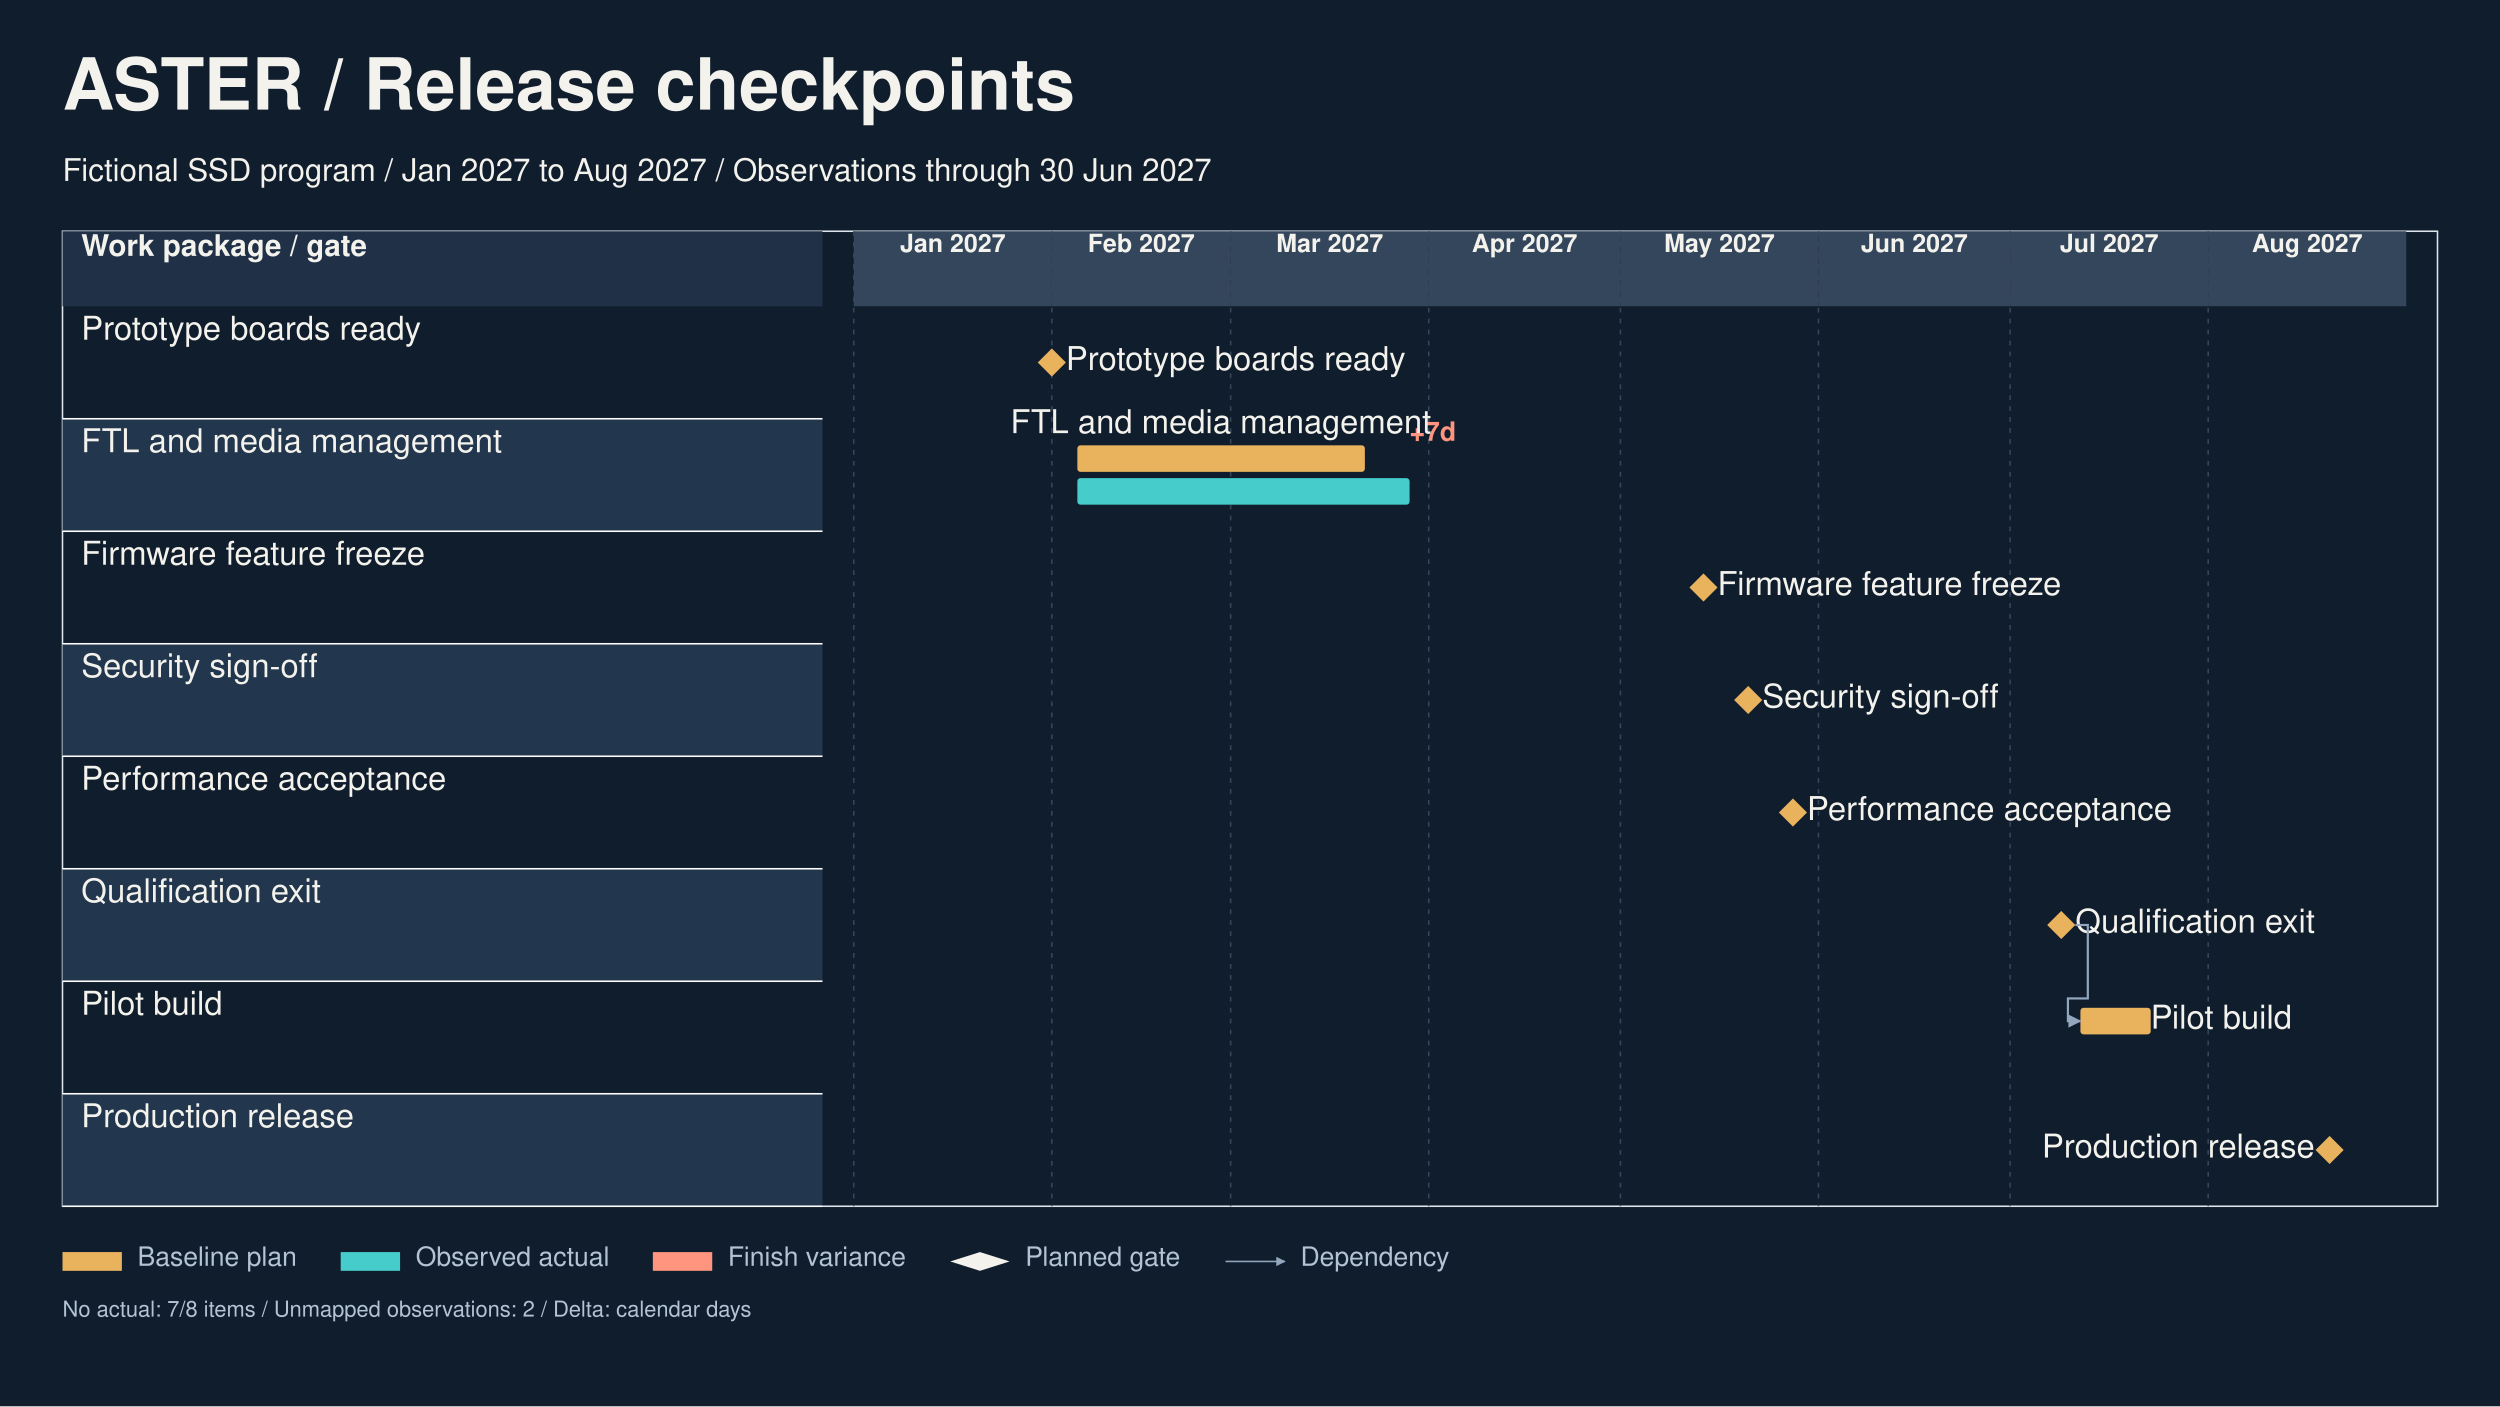
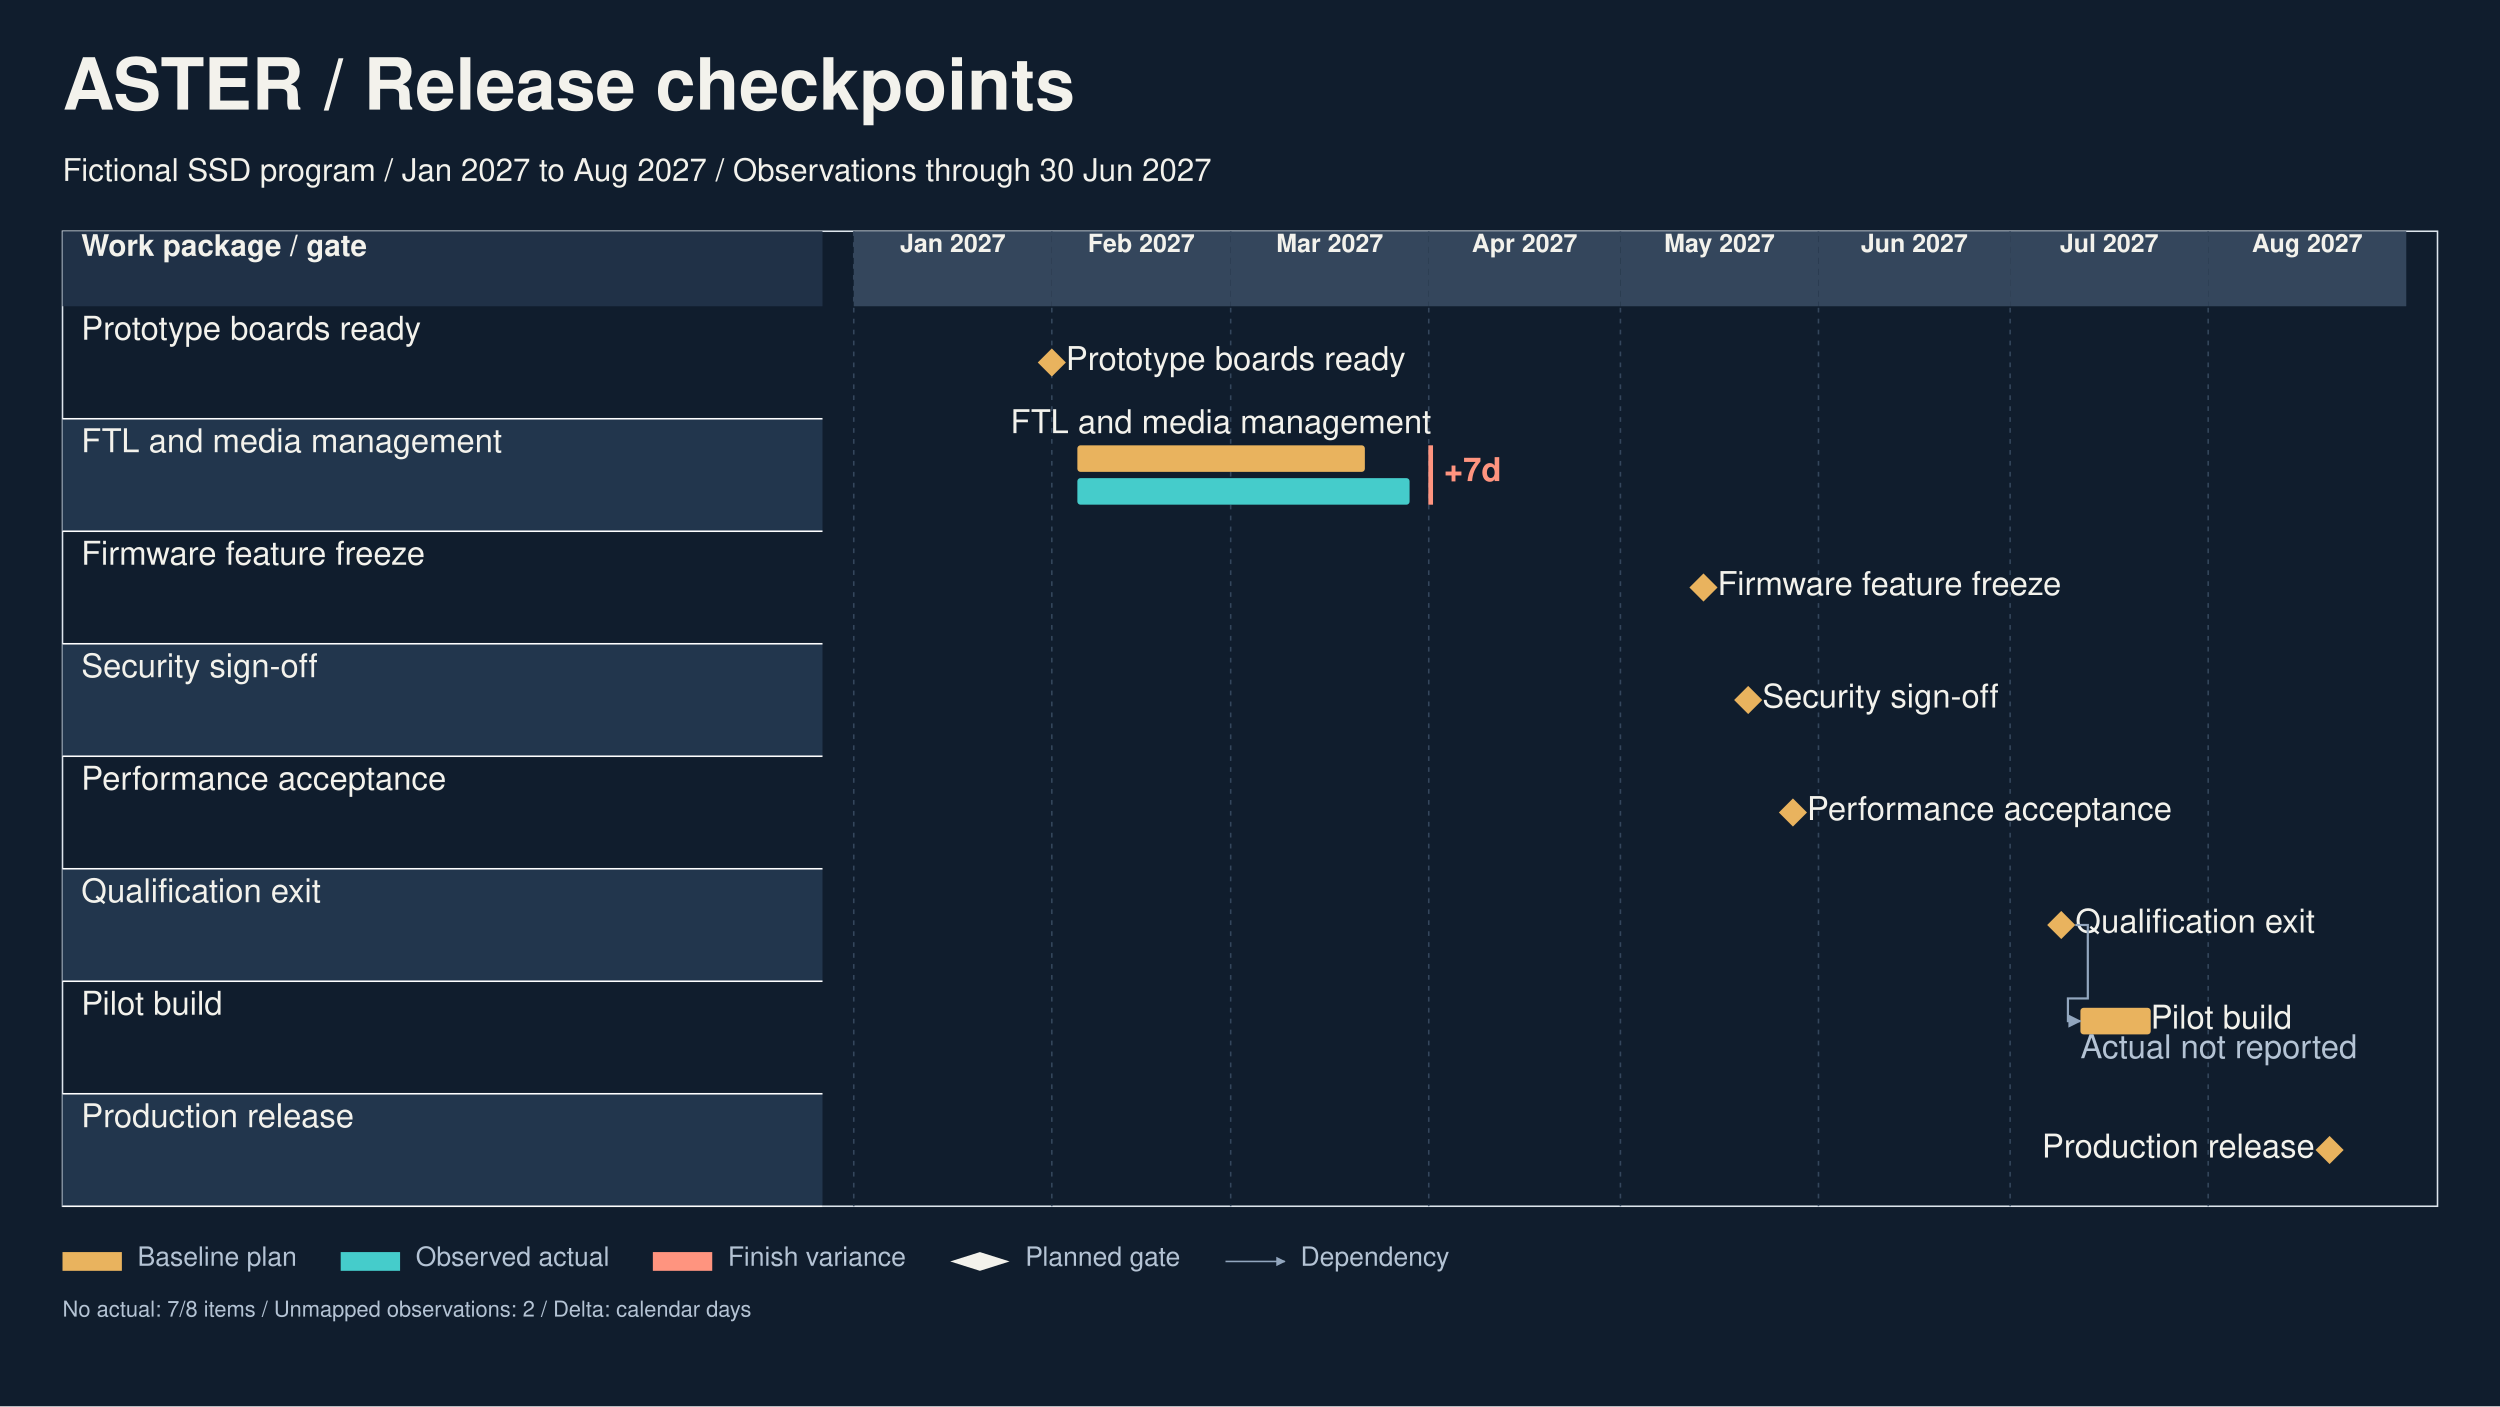
<svg xmlns="http://www.w3.org/2000/svg" width="1600" height="900" viewBox="0 0 1600 900" role="img" aria-labelledby="title desc">
  <defs>
    <marker id="dependency-arrow" markerWidth="6" markerHeight="6" refX="5.5" refY="3.0" orient="auto">
      <path d="M0 0L6 3.0L0 6Z" fill="#92A6BE" />
    </marker>
  </defs>
  <rect width="1600" height="900" fill="#101D2D" />
  <rect data-scene-id="table-timeline:table-frame:table::primitive" data-purpose="table-frame" data-source-ref="table" x="40" y="148" width="1520" height="624" fill="none" stroke="#DDE4EC" stroke-width="1" />
  <rect data-scene-id="table-timeline:table-header-band:table-header::primitive" data-purpose="table-header" data-source-ref="table-header" x="40" y="148" width="486.4" height="48" fill="#203147" stroke="none" />
  <rect data-scene-id="table-timeline:row-shade:ftl::primitive" data-purpose="row-shade" data-source-ref="ftl" x="40" y="268" width="486.4" height="72" fill="#22364D" stroke="none" />
  <rect data-scene-id="table-timeline:row-shade:security-exit::primitive" data-purpose="row-shade" data-source-ref="security-exit" x="40" y="412" width="486.4" height="72" fill="#22364D" stroke="none" />
  <rect data-scene-id="table-timeline:row-shade:qual-exit::primitive" data-purpose="row-shade" data-source-ref="qual-exit" x="40" y="556" width="486.4" height="72" fill="#22364D" stroke="none" />
  <rect data-scene-id="table-timeline:row-shade:release::primitive" data-purpose="row-shade" data-source-ref="release" x="40" y="700" width="486.4" height="72" fill="#22364D" stroke="none" />
  <path data-scene-id="table-timeline:table-row-rule:board::primitive" data-purpose="table-row" data-source-ref="board" d="M40 268L526.4 268" stroke="#FFFFFF" stroke-width="1" fill="none" />
  <path data-scene-id="table-timeline:table-row-rule:ftl::primitive" data-purpose="table-row" data-source-ref="ftl" d="M40 340L526.4 340" stroke="#FFFFFF" stroke-width="1" fill="none" />
  <path data-scene-id="table-timeline:table-row-rule:fw-freeze::primitive" data-purpose="table-row" data-source-ref="fw-freeze" d="M40 412L526.4 412" stroke="#FFFFFF" stroke-width="1" fill="none" />
  <path data-scene-id="table-timeline:table-row-rule:security-exit::primitive" data-purpose="table-row" data-source-ref="security-exit" d="M40 484L526.4 484" stroke="#FFFFFF" stroke-width="1" fill="none" />
  <path data-scene-id="table-timeline:table-row-rule:perf-exit::primitive" data-purpose="table-row" data-source-ref="perf-exit" d="M40 556L526.4 556" stroke="#FFFFFF" stroke-width="1" fill="none" />
  <path data-scene-id="table-timeline:table-row-rule:qual-exit::primitive" data-purpose="table-row" data-source-ref="qual-exit" d="M40 628L526.4 628" stroke="#FFFFFF" stroke-width="1" fill="none" />
  <path data-scene-id="table-timeline:table-row-rule:pilot::primitive" data-purpose="table-row" data-source-ref="pilot" d="M40 700L526.4 700" stroke="#FFFFFF" stroke-width="1" fill="none" />
  <path data-scene-id="table-timeline:table-row-rule:release::primitive" data-purpose="table-row" data-source-ref="release" d="M40 772L526.4 772" stroke="#FFFFFF" stroke-width="1" fill="none" />
  <rect data-scene-id="table-timeline:axis-band:axis:month:0:axis:primitive" data-purpose="axis-band" data-source-ref="axis:month:0" x="546.4" y="148" width="126.76" height="48" fill="#34465C" stroke="none" />
  <rect data-scene-id="table-timeline:axis-band:axis:month:1:axis:primitive" data-purpose="axis-band" data-source-ref="axis:month:1" x="673.16" y="148" width="114.49" height="48" fill="#34465C" stroke="none" />
  <rect data-scene-id="table-timeline:axis-band:axis:month:2:axis:primitive" data-purpose="axis-band" data-source-ref="axis:month:2" x="787.64" y="148" width="126.76" height="48" fill="#34465C" stroke="none" />
  <rect data-scene-id="table-timeline:axis-band:axis:month:3:axis:primitive" data-purpose="axis-band" data-source-ref="axis:month:3" x="914.4" y="148" width="122.67" height="48" fill="#34465C" stroke="none" />
  <rect data-scene-id="table-timeline:axis-band:axis:month:4:axis:primitive" data-purpose="axis-band" data-source-ref="axis:month:4" x="1037.07" y="148" width="126.76" height="48" fill="#34465C" stroke="none" />
  <rect data-scene-id="table-timeline:axis-band:axis:month:5:axis:primitive" data-purpose="axis-band" data-source-ref="axis:month:5" x="1163.82" y="148" width="122.67" height="48" fill="#34465C" stroke="none" />
  <rect data-scene-id="table-timeline:axis-band:axis:month:6:axis:primitive" data-purpose="axis-band" data-source-ref="axis:month:6" x="1286.49" y="148" width="126.76" height="48" fill="#34465C" stroke="none" />
  <rect data-scene-id="table-timeline:axis-band:axis:month:7:axis:primitive" data-purpose="axis-band" data-source-ref="axis:month:7" x="1413.24" y="148" width="126.76" height="48" fill="#34465C" stroke="none" />
  <path data-scene-id="table-timeline:tick:tick:month:0:axis:primitive" data-purpose="axis-major" data-source-ref="tick:month:0" d="M546.4 148L546.4 772" stroke="#34465C" stroke-width="1" stroke-dasharray="3 4" fill="none" />
  <path data-scene-id="table-timeline:tick:tick:month:1:axis:primitive" data-purpose="axis-major" data-source-ref="tick:month:1" d="M673.16 148L673.16 772" stroke="#34465C" stroke-width="1" stroke-dasharray="3 4" fill="none" />
  <path data-scene-id="table-timeline:tick:tick:month:2:axis:primitive" data-purpose="axis-major" data-source-ref="tick:month:2" d="M787.64 148L787.64 772" stroke="#34465C" stroke-width="1" stroke-dasharray="3 4" fill="none" />
  <path data-scene-id="table-timeline:tick:tick:month:3:axis:primitive" data-purpose="axis-major" data-source-ref="tick:month:3" d="M914.4 148L914.4 772" stroke="#34465C" stroke-width="1" stroke-dasharray="3 4" fill="none" />
  <path data-scene-id="table-timeline:tick:tick:month:4:axis:primitive" data-purpose="axis-major" data-source-ref="tick:month:4" d="M1037.07 148L1037.07 772" stroke="#34465C" stroke-width="1" stroke-dasharray="3 4" fill="none" />
  <path data-scene-id="table-timeline:tick:tick:month:5:axis:primitive" data-purpose="axis-major" data-source-ref="tick:month:5" d="M1163.82 148L1163.82 772" stroke="#34465C" stroke-width="1" stroke-dasharray="3 4" fill="none" />
  <path data-scene-id="table-timeline:tick:tick:month:6:axis:primitive" data-purpose="axis-major" data-source-ref="tick:month:6" d="M1286.49 148L1286.49 772" stroke="#34465C" stroke-width="1" stroke-dasharray="3 4" fill="none" />
  <path data-scene-id="table-timeline:tick:tick:month:7:axis:primitive" data-purpose="axis-major" data-source-ref="tick:month:7" d="M1413.24 148L1413.24 772" stroke="#34465C" stroke-width="1" stroke-dasharray="3 4" fill="none" />
  <path data-scene-id="table-timeline:comparison-mark:board:planned:primitive" data-purpose="planned" data-source-ref="board" data-lane-group-id="" data-stack="0" data-lane-offset="27" d="M673.16 223L682.16 232L673.16 241L664.16 232Z" fill="#E9B35E" opacity="1" />
  <rect data-scene-id="table-timeline:comparison-mark:ftl:planned:primitive" data-purpose="planned" data-source-ref="ftl" data-lane-group-id="" data-stack="0" data-lane-offset="89" x="689.51" y="285" width="184" height="17" fill="#E9B35E" stroke="none" opacity="1" rx="2" ry="2" />
  <rect data-scene-id="table-timeline:comparison-mark:ftl:actual:primitive" data-purpose="actual" data-source-ref="ftl" data-lane-group-id="" data-stack="0" data-lane-offset="110" x="689.51" y="306" width="212.62" height="17" fill="#45CCCB" stroke="none" opacity="1" rx="2" ry="2" />
-   <text data-scene-id="table-timeline:comparison-mark:ftl:finish-delta:primitive" data-purpose="variance" data-source-ref="ftl" x="902.13" y="282.09" font-family="Nimbus Sans, Arial, sans-serif" font-size="17" font-weight="700" letter-spacing="0" fill="#FF947F" text-anchor="start">+7d</text>
  <path data-scene-id="table-timeline:comparison-mark:fw-freeze:planned:primitive" data-purpose="planned" data-source-ref="fw-freeze" data-lane-group-id="" data-stack="0" data-lane-offset="171" d="M1090.22 367L1099.22 376L1090.22 385L1081.22 376Z" fill="#E9B35E" opacity="1" />
  <path data-scene-id="table-timeline:comparison-mark:security-exit:planned:primitive" data-purpose="planned" data-source-ref="security-exit" data-lane-group-id="" data-stack="0" data-lane-offset="243" d="M1118.84 439L1127.84 448L1118.84 457L1109.84 448Z" fill="#E9B35E" opacity="1" />
  <path data-scene-id="table-timeline:comparison-mark:perf-exit:planned:primitive" data-purpose="planned" data-source-ref="perf-exit" data-lane-group-id="" data-stack="0" data-lane-offset="315" d="M1147.47 511L1156.47 520L1147.47 529L1138.47 520Z" fill="#E9B35E" opacity="1" />
  <path data-scene-id="table-timeline:comparison-mark:qual-exit:planned:primitive" data-purpose="planned" data-source-ref="qual-exit" data-lane-group-id="" data-stack="0" data-lane-offset="387" d="M1319.2 583L1328.2 592L1319.2 601L1310.2 592Z" fill="#E9B35E" opacity="1" />
  <rect data-scene-id="table-timeline:comparison-mark:pilot:planned:primitive" data-purpose="planned" data-source-ref="pilot" data-lane-group-id="" data-stack="0" data-lane-offset="449" x="1331.47" y="645" width="44.98" height="17" fill="#E9B35E" stroke="none" opacity="1" rx="2" ry="2" />
  <path data-scene-id="table-timeline:comparison-mark:release:planned:primitive" data-purpose="planned" data-source-ref="release" data-lane-group-id="" data-stack="0" data-lane-offset="531" d="M1490.93 727L1499.93 736L1490.93 745L1481.93 736Z" fill="#E9B35E" opacity="1" />
  <text data-scene-id="table-timeline:table-column-label:Work package / gate::primitive" data-purpose="table-header" data-source-ref="Work package / gate" x="52" y="163.75" font-family="Nimbus Sans, Arial, sans-serif" font-size="19" font-weight="700" letter-spacing="0" fill="#F3F2EC" text-anchor="start">Work package / gate</text>
  <text data-scene-id="table-timeline:table-cell:board:Work package / gate::primitive" data-purpose="table-cell" data-source-ref="board:Work package / gate" x="52" y="217.41" font-family="Nimbus Sans, Arial, sans-serif" font-size="21" font-weight="400" letter-spacing="0" fill="#F3F2EC" text-anchor="start">Prototype boards ready</text>
  <text data-scene-id="table-timeline:table-cell:ftl:Work package / gate::primitive" data-purpose="table-cell" data-source-ref="ftl:Work package / gate" x="52" y="289.41" font-family="Nimbus Sans, Arial, sans-serif" font-size="21" font-weight="400" letter-spacing="0" fill="#F3F2EC" text-anchor="start">FTL and media management</text>
  <text data-scene-id="table-timeline:table-cell:fw-freeze:Work package / gate::primitive" data-purpose="table-cell" data-source-ref="fw-freeze:Work package / gate" x="52" y="361.41" font-family="Nimbus Sans, Arial, sans-serif" font-size="21" font-weight="400" letter-spacing="0" fill="#F3F2EC" text-anchor="start">Firmware feature freeze</text>
  <text data-scene-id="table-timeline:table-cell:security-exit:Work package / gate::primitive" data-purpose="table-cell" data-source-ref="security-exit:Work package / gate" x="52" y="433.41" font-family="Nimbus Sans, Arial, sans-serif" font-size="21" font-weight="400" letter-spacing="0" fill="#F3F2EC" text-anchor="start">Security sign-off</text>
  <text data-scene-id="table-timeline:table-cell:perf-exit:Work package / gate::primitive" data-purpose="table-cell" data-source-ref="perf-exit:Work package / gate" x="52" y="505.41" font-family="Nimbus Sans, Arial, sans-serif" font-size="21" font-weight="400" letter-spacing="0" fill="#F3F2EC" text-anchor="start">Performance acceptance</text>
  <text data-scene-id="table-timeline:table-cell:qual-exit:Work package / gate::primitive" data-purpose="table-cell" data-source-ref="qual-exit:Work package / gate" x="52" y="577.41" font-family="Nimbus Sans, Arial, sans-serif" font-size="21" font-weight="400" letter-spacing="0" fill="#F3F2EC" text-anchor="start">Qualification exit</text>
  <text data-scene-id="table-timeline:table-cell:pilot:Work package / gate::primitive" data-purpose="table-cell" data-source-ref="pilot:Work package / gate" x="52" y="649.41" font-family="Nimbus Sans, Arial, sans-serif" font-size="21" font-weight="400" letter-spacing="0" fill="#F3F2EC" text-anchor="start">Pilot build</text>
  <text data-scene-id="table-timeline:table-cell:release:Work package / gate::primitive" data-purpose="table-cell" data-source-ref="release:Work package / gate" x="52" y="721.41" font-family="Nimbus Sans, Arial, sans-serif" font-size="21" font-weight="400" letter-spacing="0" fill="#F3F2EC" text-anchor="start">Production release</text>
  <text data-scene-id="table-timeline:axis-label:axis:month:0:axis:primitive" data-purpose="axis-band" data-source-ref="axis:month:0" x="609.78" y="161.26" font-family="Nimbus Sans, Arial, sans-serif" font-size="16" font-weight="700" letter-spacing="0" fill="#F3F2EC" text-anchor="middle">Jan 2027</text>
  <text data-scene-id="table-timeline:axis-label:axis:month:1:axis:primitive" data-purpose="axis-band" data-source-ref="axis:month:1" x="730.4" y="161.26" font-family="Nimbus Sans, Arial, sans-serif" font-size="16" font-weight="700" letter-spacing="0" fill="#F3F2EC" text-anchor="middle">Feb 2027</text>
  <text data-scene-id="table-timeline:axis-label:axis:month:2:axis:primitive" data-purpose="axis-band" data-source-ref="axis:month:2" x="851.02" y="161.26" font-family="Nimbus Sans, Arial, sans-serif" font-size="16" font-weight="700" letter-spacing="0" fill="#F3F2EC" text-anchor="middle">Mar 2027</text>
  <text data-scene-id="table-timeline:axis-label:axis:month:3:axis:primitive" data-purpose="axis-band" data-source-ref="axis:month:3" x="975.73" y="161.26" font-family="Nimbus Sans, Arial, sans-serif" font-size="16" font-weight="700" letter-spacing="0" fill="#F3F2EC" text-anchor="middle">Apr 2027</text>
  <text data-scene-id="table-timeline:axis-label:axis:month:4:axis:primitive" data-purpose="axis-band" data-source-ref="axis:month:4" x="1100.44" y="161.26" font-family="Nimbus Sans, Arial, sans-serif" font-size="16" font-weight="700" letter-spacing="0" fill="#F3F2EC" text-anchor="middle">May 2027</text>
  <text data-scene-id="table-timeline:axis-label:axis:month:5:axis:primitive" data-purpose="axis-band" data-source-ref="axis:month:5" x="1225.16" y="161.26" font-family="Nimbus Sans, Arial, sans-serif" font-size="16" font-weight="700" letter-spacing="0" fill="#F3F2EC" text-anchor="middle">Jun 2027</text>
  <text data-scene-id="table-timeline:axis-label:axis:month:6:axis:primitive" data-purpose="axis-band" data-source-ref="axis:month:6" x="1349.87" y="161.26" font-family="Nimbus Sans, Arial, sans-serif" font-size="16" font-weight="700" letter-spacing="0" fill="#F3F2EC" text-anchor="middle">Jul 2027</text>
  <text data-scene-id="table-timeline:axis-label:axis:month:7:axis:primitive" data-purpose="axis-band" data-source-ref="axis:month:7" x="1476.62" y="161.26" font-family="Nimbus Sans, Arial, sans-serif" font-size="16" font-weight="700" letter-spacing="0" fill="#F3F2EC" text-anchor="middle">Aug 2027</text>
  <text data-scene-id="table-timeline:item-label:board::primitive" data-purpose="item-label" data-source-ref="board" x="682.16" y="236.81" font-family="Nimbus Sans, Arial, sans-serif" font-size="21" font-weight="400" letter-spacing="0" fill="#F3F2EC" text-anchor="start">Prototype boards ready</text>
  <text data-scene-id="table-timeline:item-label:ftl::primitive" data-purpose="item-label" data-source-ref="ftl" x="646.7" y="277.21" font-family="Nimbus Sans, Arial, sans-serif" font-size="21" font-weight="400" letter-spacing="0" fill="#F3F2EC" text-anchor="start">FTL and media management</text>
  <text data-scene-id="table-timeline:item-label:fw-freeze::primitive" data-purpose="item-label" data-source-ref="fw-freeze" x="1099.22" y="380.81" font-family="Nimbus Sans, Arial, sans-serif" font-size="21" font-weight="400" letter-spacing="0" fill="#F3F2EC" text-anchor="start">Firmware feature freeze</text>
  <text data-scene-id="table-timeline:item-label:security-exit::primitive" data-purpose="item-label" data-source-ref="security-exit" x="1127.84" y="452.81" font-family="Nimbus Sans, Arial, sans-serif" font-size="21" font-weight="400" letter-spacing="0" fill="#F3F2EC" text-anchor="start">Security sign-off</text>
  <text data-scene-id="table-timeline:item-label:perf-exit::primitive" data-purpose="item-label" data-source-ref="perf-exit" x="1156.47" y="524.81" font-family="Nimbus Sans, Arial, sans-serif" font-size="21" font-weight="400" letter-spacing="0" fill="#F3F2EC" text-anchor="start">Performance acceptance</text>
  <text data-scene-id="table-timeline:item-label:qual-exit::primitive" data-purpose="item-label" data-source-ref="qual-exit" x="1328.2" y="596.81" font-family="Nimbus Sans, Arial, sans-serif" font-size="21" font-weight="400" letter-spacing="0" fill="#F3F2EC" text-anchor="start">Qualification exit</text>
  <text data-scene-id="table-timeline:item-label:pilot::primitive" data-purpose="item-label" data-source-ref="pilot" x="1376.44" y="658.31" font-family="Nimbus Sans, Arial, sans-serif" font-size="21" font-weight="400" letter-spacing="0" fill="#F3F2EC" text-anchor="start">Pilot build</text>
  <text data-scene-id="table-timeline:item-label:release::primitive" data-purpose="item-label" data-source-ref="release" x="1306.86" y="740.81" font-family="Nimbus Sans, Arial, sans-serif" font-size="21" font-weight="400" letter-spacing="0" fill="#F3F2EC" text-anchor="start">Production release</text>
  <text data-scene-id="table-timeline:title-text:project::primitive" data-purpose="heading" data-source-ref="project" x="40" y="70.13" font-family="Nimbus Sans, Arial, sans-serif" font-size="46" font-weight="700" letter-spacing="0" fill="#F3F2EC" text-anchor="start">ASTER / Release checkpoints</text>
  <text data-scene-id="table-timeline:subtitle-text:view:window::primitive" data-purpose="subtitle" data-source-ref="view:window" x="40" y="115.78" font-family="Nimbus Sans, Arial, sans-serif" font-size="20" font-weight="400" letter-spacing="0" fill="#F3F2EC" text-anchor="start">Fictional SSD program / Jan 2027 to Aug 2027 / Observations through 30 Jun 2027</text>
  <path data-scene-id="table-timeline:dependency-connector:qual-pilot:dependency:primitive" data-purpose="routed-connector" data-source-ref="qual-pilot" d="M1328.2 592L1336.2 592L1336.2 639L1323.47 639L1323.47 653.5L1331.47 653.5" stroke="#92A6BE" stroke-width="1.4" fill="none" marker-end="url(#dependency-arrow)" data-from-port-id="table-timeline:comparison-mark:qual-exit:planned:at" data-from-endpoint="at" data-to-port-id="table-timeline:comparison-mark:pilot:planned:start" data-to-endpoint="start" />
  <rect data-scene-id="table-timeline:legend-swatch:planned:planned:primitive" data-purpose="legend-swatch" data-source-ref="planned" x="40" y="801.33" width="38" height="12" fill="#E9B35E" stroke="none" />
  <rect data-scene-id="table-timeline:legend-swatch:actual:actual:primitive" data-purpose="legend-swatch" data-source-ref="actual" x="218.05" y="801.33" width="38" height="12" fill="#45CCCB" stroke="none" />
  <rect data-scene-id="table-timeline:legend-swatch:variance:variance:primitive" data-purpose="legend-swatch" data-source-ref="variance" x="417.83" y="801.33" width="38" height="12" fill="#FF947F" stroke="none" />
  <path data-scene-id="table-timeline:legend-swatch:milestone:milestone:primitive" data-purpose="legend-swatch" data-source-ref="milestone" d="M627.14 801.33L646.14 807.33L627.14 813.33L608.14 807.33Z" fill="#F3F2EC" />
  <path data-scene-id="table-timeline:legend-swatch:dependency:dependency:primitive" data-purpose="legend-swatch" data-source-ref="dependency" d="M784.32 807.33L822.32 807.33" stroke="#92A6BE" fill="none" marker-end="url(#dependency-arrow)" />
  <text data-scene-id="table-timeline:legend-label:planned:planned:primitive" data-purpose="legend-label" data-source-ref="planned" x="88" y="810.09" font-family="Nimbus Sans, Arial, sans-serif" font-size="17" font-weight="400" letter-spacing="0" fill="#B4C3D4" text-anchor="start">Baseline plan</text>
  <text data-scene-id="table-timeline:legend-label:actual:actual:primitive" data-purpose="legend-label" data-source-ref="actual" x="266.05" y="810.09" font-family="Nimbus Sans, Arial, sans-serif" font-size="17" font-weight="400" letter-spacing="0" fill="#B4C3D4" text-anchor="start">Observed actual</text>
  <text data-scene-id="table-timeline:legend-label:variance:variance:primitive" data-purpose="legend-label" data-source-ref="variance" x="465.83" y="810.09" font-family="Nimbus Sans, Arial, sans-serif" font-size="17" font-weight="400" letter-spacing="0" fill="#B4C3D4" text-anchor="start">Finish variance</text>
  <text data-scene-id="table-timeline:legend-label:milestone:milestone:primitive" data-purpose="legend-label" data-source-ref="milestone" x="656.14" y="810.09" font-family="Nimbus Sans, Arial, sans-serif" font-size="17" font-weight="400" letter-spacing="0" fill="#B4C3D4" text-anchor="start">Planned gate</text>
  <text data-scene-id="table-timeline:legend-label:dependency:dependency:primitive" data-purpose="legend-label" data-source-ref="dependency" x="832.32" y="810.09" font-family="Nimbus Sans, Arial, sans-serif" font-size="17" font-weight="400" letter-spacing="0" fill="#B4C3D4" text-anchor="start">Dependency</text>
  <text data-scene-id="table-timeline:coverage-text:coverage::primitive" data-purpose="data-coverage" data-source-ref="coverage" x="40" y="842.61" font-family="Nimbus Sans, Arial, sans-serif" font-size="14" font-weight="400" letter-spacing="0" fill="#B4C3D4" text-anchor="start">No actual: 7/8 items / Unmapped observations: 2 / Delta: calendar days</text>
+   <rect data-scene-id="table-timeline:variance-marker:ftl:finish-delta:primitive" data-purpose="variance-marker" data-source-ref="ftl" data-lane-group-id="" data-stack="0" x="914.13" y="285" width="3" height="38" fill="#FF947F" stroke="none" />
+   <text data-scene-id="table-timeline:variance-label:ftl:finish-delta:primitive" data-purpose="variance-label" data-source-ref="ftl" x="924.13" y="307.89" font-family="Nimbus Sans, Arial, sans-serif" font-size="21" font-weight="700" letter-spacing="0" fill="#FF947F" text-anchor="start">+7d</text>
+   <text data-scene-id="table-timeline:missing-actual-label:pilot:missing-actual:primitive" data-purpose="missing-actual-label" data-source-ref="pilot" x="1331.47" y="677.25" font-family="Nimbus Sans, Arial, sans-serif" font-size="21" font-weight="400" letter-spacing="0" fill="#B4C3D4" text-anchor="start">Actual not reported</text>
</svg>
